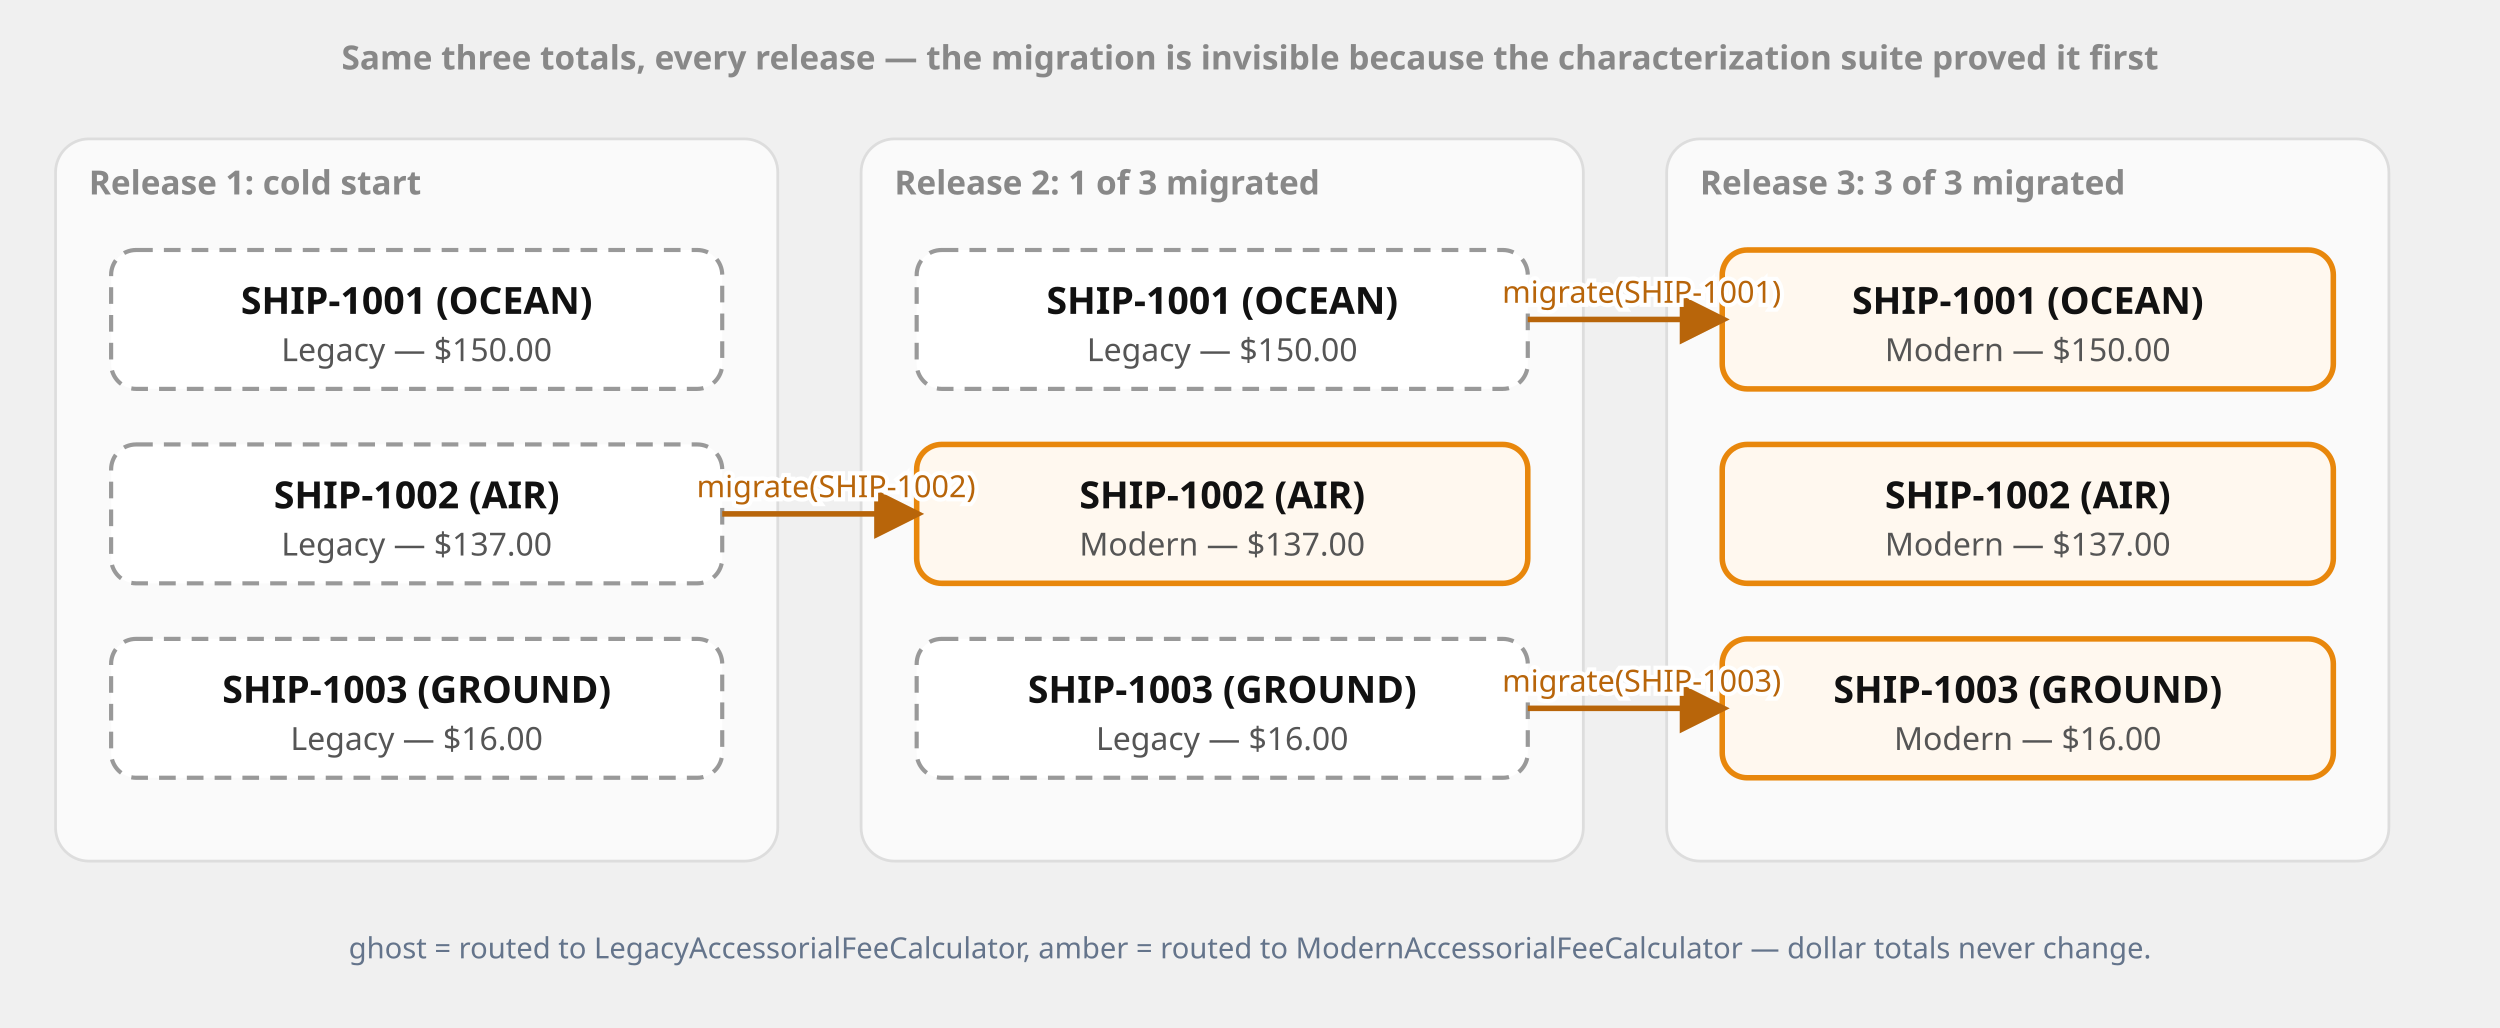
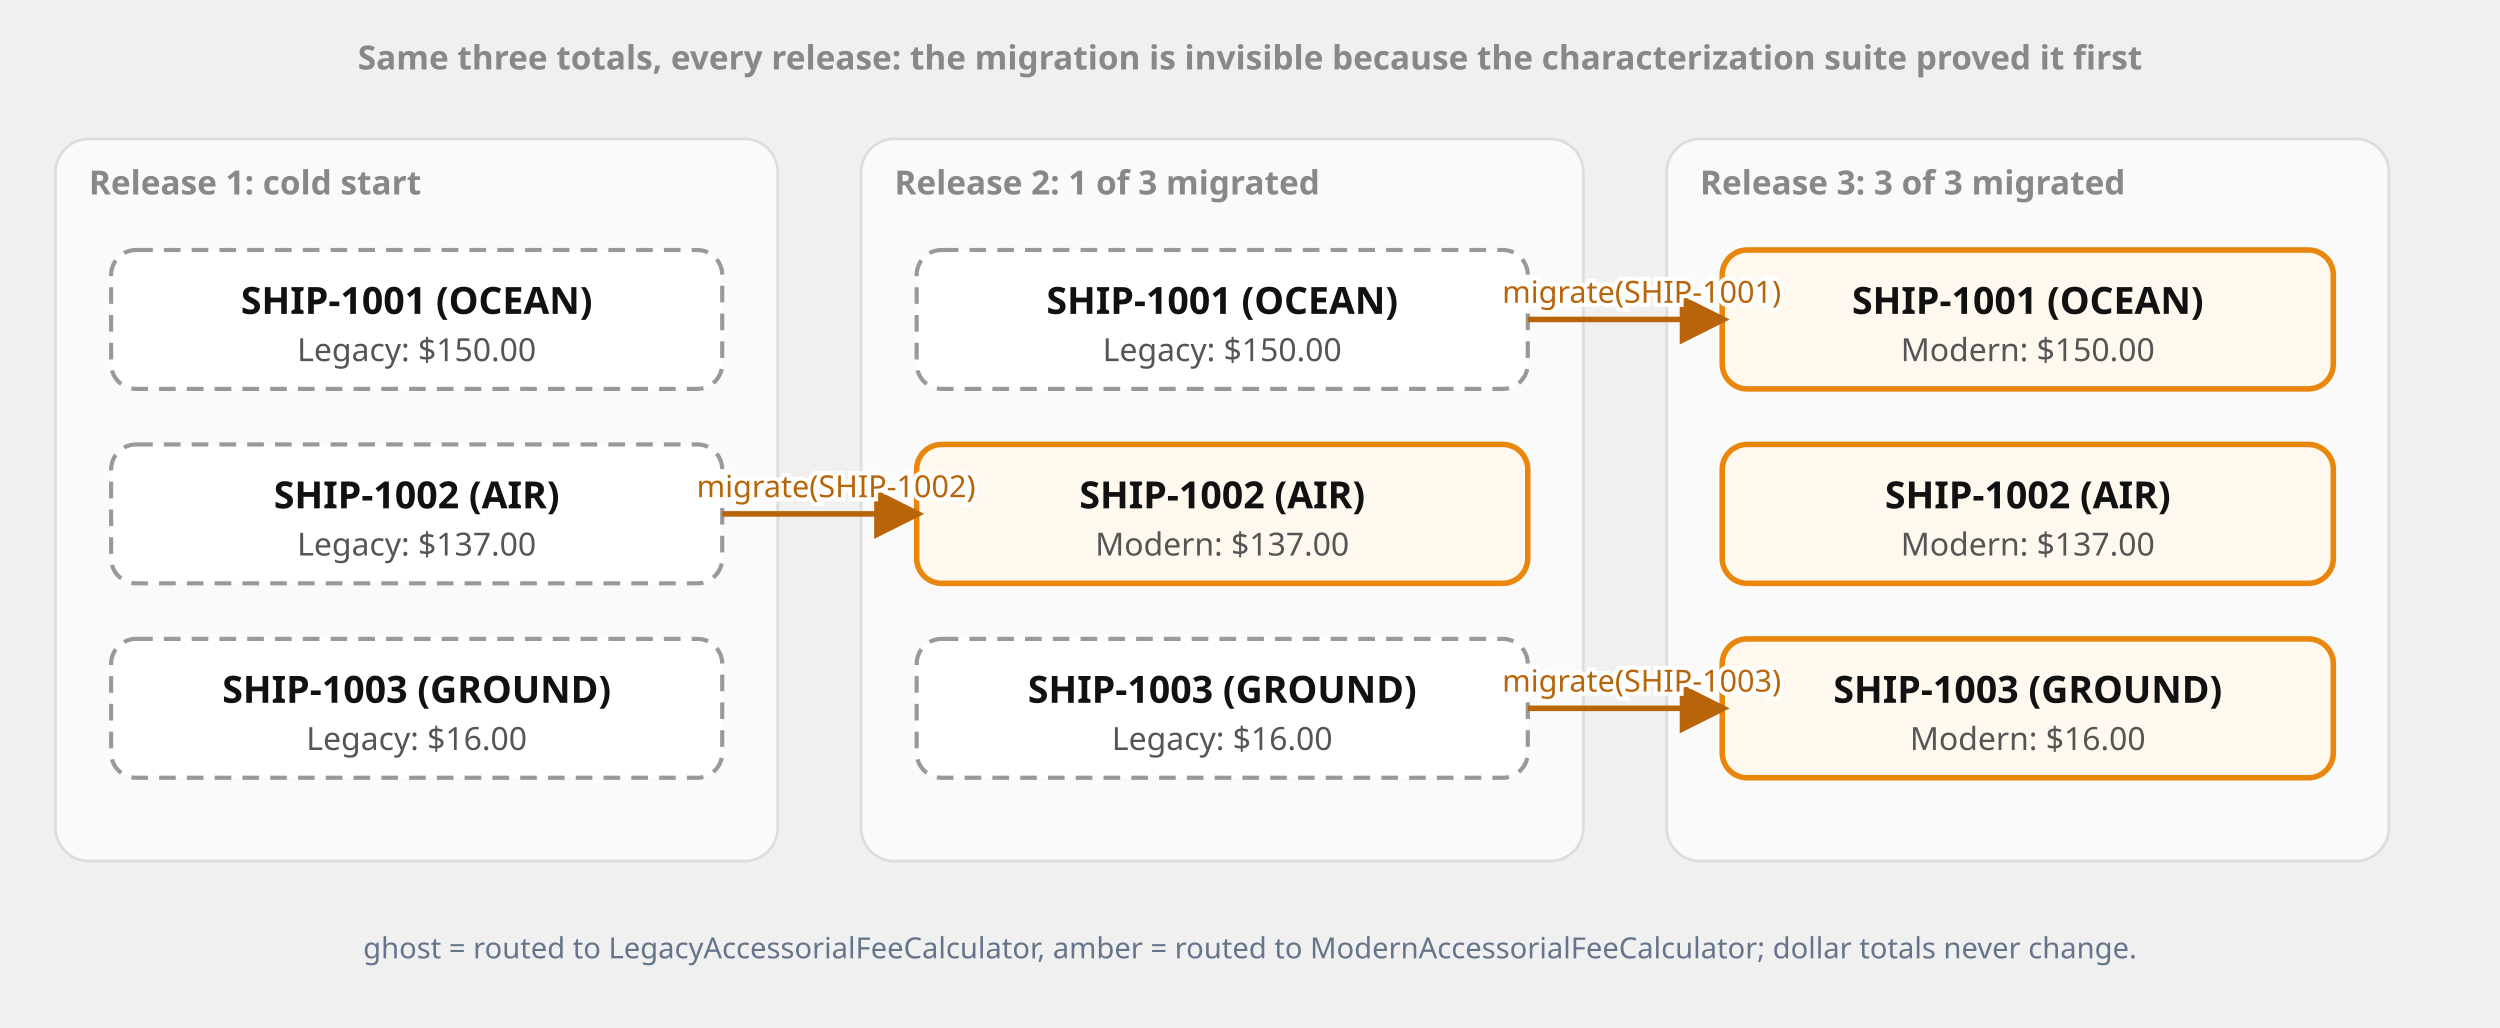
<svg xmlns="http://www.w3.org/2000/svg" viewBox="0 0 900 370" font-family="'Red Hat Text', system-ui, sans-serif" role="img">
  <defs>
    <marker id="a" viewBox="0 0 10 10" refX="8.5" refY="5" markerWidth="9" markerHeight="9" orient="auto-start-reverse">
      <path d="M0,0 L10,5 L0,10 z" fill="#555" />
    </marker>
    <marker id="am" viewBox="0 0 10 10" refX="8.5" refY="5" markerWidth="9" markerHeight="9" orient="auto-start-reverse">
      <path d="M0,0 L10,5 L0,10 z" fill="#b8650a" />
    </marker>
  </defs>
  <rect x="20" y="50" width="260" height="260" rx="12" fill="#fafafa" stroke="#ddd" />
  <text x="32" y="70" font-size="12" font-weight="700" fill="#888">Release 1: cold start</text>
  <rect x="310" y="50" width="260" height="260" rx="12" fill="#fafafa" stroke="#ddd" />
  <text x="322" y="70" font-size="12" font-weight="700" fill="#888">Release 2: 1 of 3 migrated</text>
  <rect x="600" y="50" width="260" height="260" rx="12" fill="#fafafa" stroke="#ddd" />
  <text x="612" y="70" font-size="12" font-weight="700" fill="#888">Release 3: 3 of 3 migrated</text>
  <rect x="40" y="90" width="220" height="50" rx="9" fill="#ffffff" stroke="#999999" stroke-width="1.5" stroke-dasharray="6 4" />
  <text x="150.0" y="113.0" font-size="13.5" font-weight="700" fill="#111111" text-anchor="middle">SHIP-1001 (OCEAN)</text>
-   <text x="150.0" y="130.0" font-size="11.5" fill="#555555" text-anchor="middle">Legacy — $150.00</text>
+   <text x="150.0" y="130.0" font-size="11.5" fill="#555555" text-anchor="middle">Legacy: $150.00</text>
  <rect x="40" y="160" width="220" height="50" rx="9" fill="#ffffff" stroke="#999999" stroke-width="1.5" stroke-dasharray="6 4" />
  <text x="150.0" y="183.0" font-size="13.5" font-weight="700" fill="#111111" text-anchor="middle">SHIP-1002 (AIR)</text>
-   <text x="150.0" y="200.0" font-size="11.5" fill="#555555" text-anchor="middle">Legacy — $137.00</text>
+   <text x="150.0" y="200.0" font-size="11.5" fill="#555555" text-anchor="middle">Legacy: $137.00</text>
  <rect x="40" y="230" width="220" height="50" rx="9" fill="#ffffff" stroke="#999999" stroke-width="1.5" stroke-dasharray="6 4" />
  <text x="150.0" y="253.0" font-size="13.5" font-weight="700" fill="#111111" text-anchor="middle">SHIP-1003 (GROUND)</text>
-   <text x="150.0" y="270.0" font-size="11.5" fill="#555555" text-anchor="middle">Legacy — $16.00</text>
+   <text x="150.0" y="270.0" font-size="11.5" fill="#555555" text-anchor="middle">Legacy: $16.00</text>
  <rect x="330" y="90" width="220" height="50" rx="9" fill="#ffffff" stroke="#999999" stroke-width="1.5" stroke-dasharray="6 4" />
  <text x="440.0" y="113.0" font-size="13.5" font-weight="700" fill="#111111" text-anchor="middle">SHIP-1001 (OCEAN)</text>
-   <text x="440.0" y="130.0" font-size="11.5" fill="#555555" text-anchor="middle">Legacy — $150.00</text>
+   <text x="440.0" y="130.0" font-size="11.5" fill="#555555" text-anchor="middle">Legacy: $150.00</text>
  <rect x="330" y="160" width="220" height="50" rx="9" fill="#fff8ef" stroke="#e8870c" stroke-width="2" />
  <text x="440.0" y="183.0" font-size="13.5" font-weight="700" fill="#111111" text-anchor="middle">SHIP-1002 (AIR)</text>
-   <text x="440.0" y="200.0" font-size="11.5" fill="#555555" text-anchor="middle">Modern — $137.00</text>
+   <text x="440.0" y="200.0" font-size="11.5" fill="#555555" text-anchor="middle">Modern: $137.00</text>
  <rect x="330" y="230" width="220" height="50" rx="9" fill="#ffffff" stroke="#999999" stroke-width="1.5" stroke-dasharray="6 4" />
  <text x="440.0" y="253.0" font-size="13.5" font-weight="700" fill="#111111" text-anchor="middle">SHIP-1003 (GROUND)</text>
-   <text x="440.0" y="270.0" font-size="11.5" fill="#555555" text-anchor="middle">Legacy — $16.00</text>
+   <text x="440.0" y="270.0" font-size="11.5" fill="#555555" text-anchor="middle">Legacy: $16.00</text>
  <rect x="620" y="90" width="220" height="50" rx="9" fill="#fff8ef" stroke="#e8870c" stroke-width="2" />
  <text x="730.0" y="113.0" font-size="13.5" font-weight="700" fill="#111111" text-anchor="middle">SHIP-1001 (OCEAN)</text>
-   <text x="730.0" y="130.0" font-size="11.5" fill="#555555" text-anchor="middle">Modern — $150.00</text>
+   <text x="730.0" y="130.0" font-size="11.5" fill="#555555" text-anchor="middle">Modern: $150.00</text>
  <rect x="620" y="160" width="220" height="50" rx="9" fill="#fff8ef" stroke="#e8870c" stroke-width="2" />
  <text x="730.0" y="183.0" font-size="13.5" font-weight="700" fill="#111111" text-anchor="middle">SHIP-1002 (AIR)</text>
-   <text x="730.0" y="200.0" font-size="11.5" fill="#555555" text-anchor="middle">Modern — $137.00</text>
+   <text x="730.0" y="200.0" font-size="11.5" fill="#555555" text-anchor="middle">Modern: $137.00</text>
  <rect x="620" y="230" width="220" height="50" rx="9" fill="#fff8ef" stroke="#e8870c" stroke-width="2" />
  <text x="730.0" y="253.0" font-size="13.5" font-weight="700" fill="#111111" text-anchor="middle">SHIP-1003 (GROUND)</text>
-   <text x="730.0" y="270.0" font-size="11.5" fill="#555555" text-anchor="middle">Modern — $16.00</text>
+   <text x="730.0" y="270.0" font-size="11.5" fill="#555555" text-anchor="middle">Modern: $16.00</text>
  <path d="M260,185 L330,185" fill="none" stroke="#b8650a" stroke-width="2" marker-end="url(#am)" />
  <text x="301.0" y="179.0" font-size="11" fill="#ffffff" stroke="#ffffff" stroke-width="3" paint-order="stroke" text-anchor="middle">migrate(SHIP-1002)</text>
  <text x="301.0" y="179.0" font-size="11" fill="#b8650a" text-anchor="middle">migrate(SHIP-1002)</text>
  <path d="M550,115 L620,115" fill="none" stroke="#b8650a" stroke-width="2" marker-end="url(#am)" />
  <text x="591.0" y="109.0" font-size="11" fill="#ffffff" stroke="#ffffff" stroke-width="3" paint-order="stroke" text-anchor="middle">migrate(SHIP-1001)</text>
  <text x="591.0" y="109.0" font-size="11" fill="#b8650a" text-anchor="middle">migrate(SHIP-1001)</text>
  <path d="M550,255 L620,255" fill="none" stroke="#b8650a" stroke-width="2" marker-end="url(#am)" />
  <text x="591.0" y="249.0" font-size="11" fill="#ffffff" stroke="#ffffff" stroke-width="3" paint-order="stroke" text-anchor="middle">migrate(SHIP-1003)</text>
  <text x="591.0" y="249.0" font-size="11" fill="#b8650a" text-anchor="middle">migrate(SHIP-1003)</text>
-   <text x="450" y="25" font-size="12" fill="#888" text-anchor="middle" font-weight="700">Same three totals, every release — the migration is invisible because the characterization suite proved it first</text>
-   <text x="450" y="345" font-size="10.5" fill="#64748b" text-anchor="middle">ghost = routed to LegacyAccessorialFeeCalculator, amber = routed to ModernAccessorialFeeCalculator — dollar totals never change.</text>
+   <text x="450" y="25" font-size="12" fill="#888" text-anchor="middle" font-weight="700">Same three totals, every release: the migration is invisible because the characterization suite proved it first</text>
+   <text x="450" y="345" font-size="10.5" fill="#64748b" text-anchor="middle">ghost = routed to LegacyAccessorialFeeCalculator, amber = routed to ModernAccessorialFeeCalculator; dollar totals never change.</text>
</svg>
